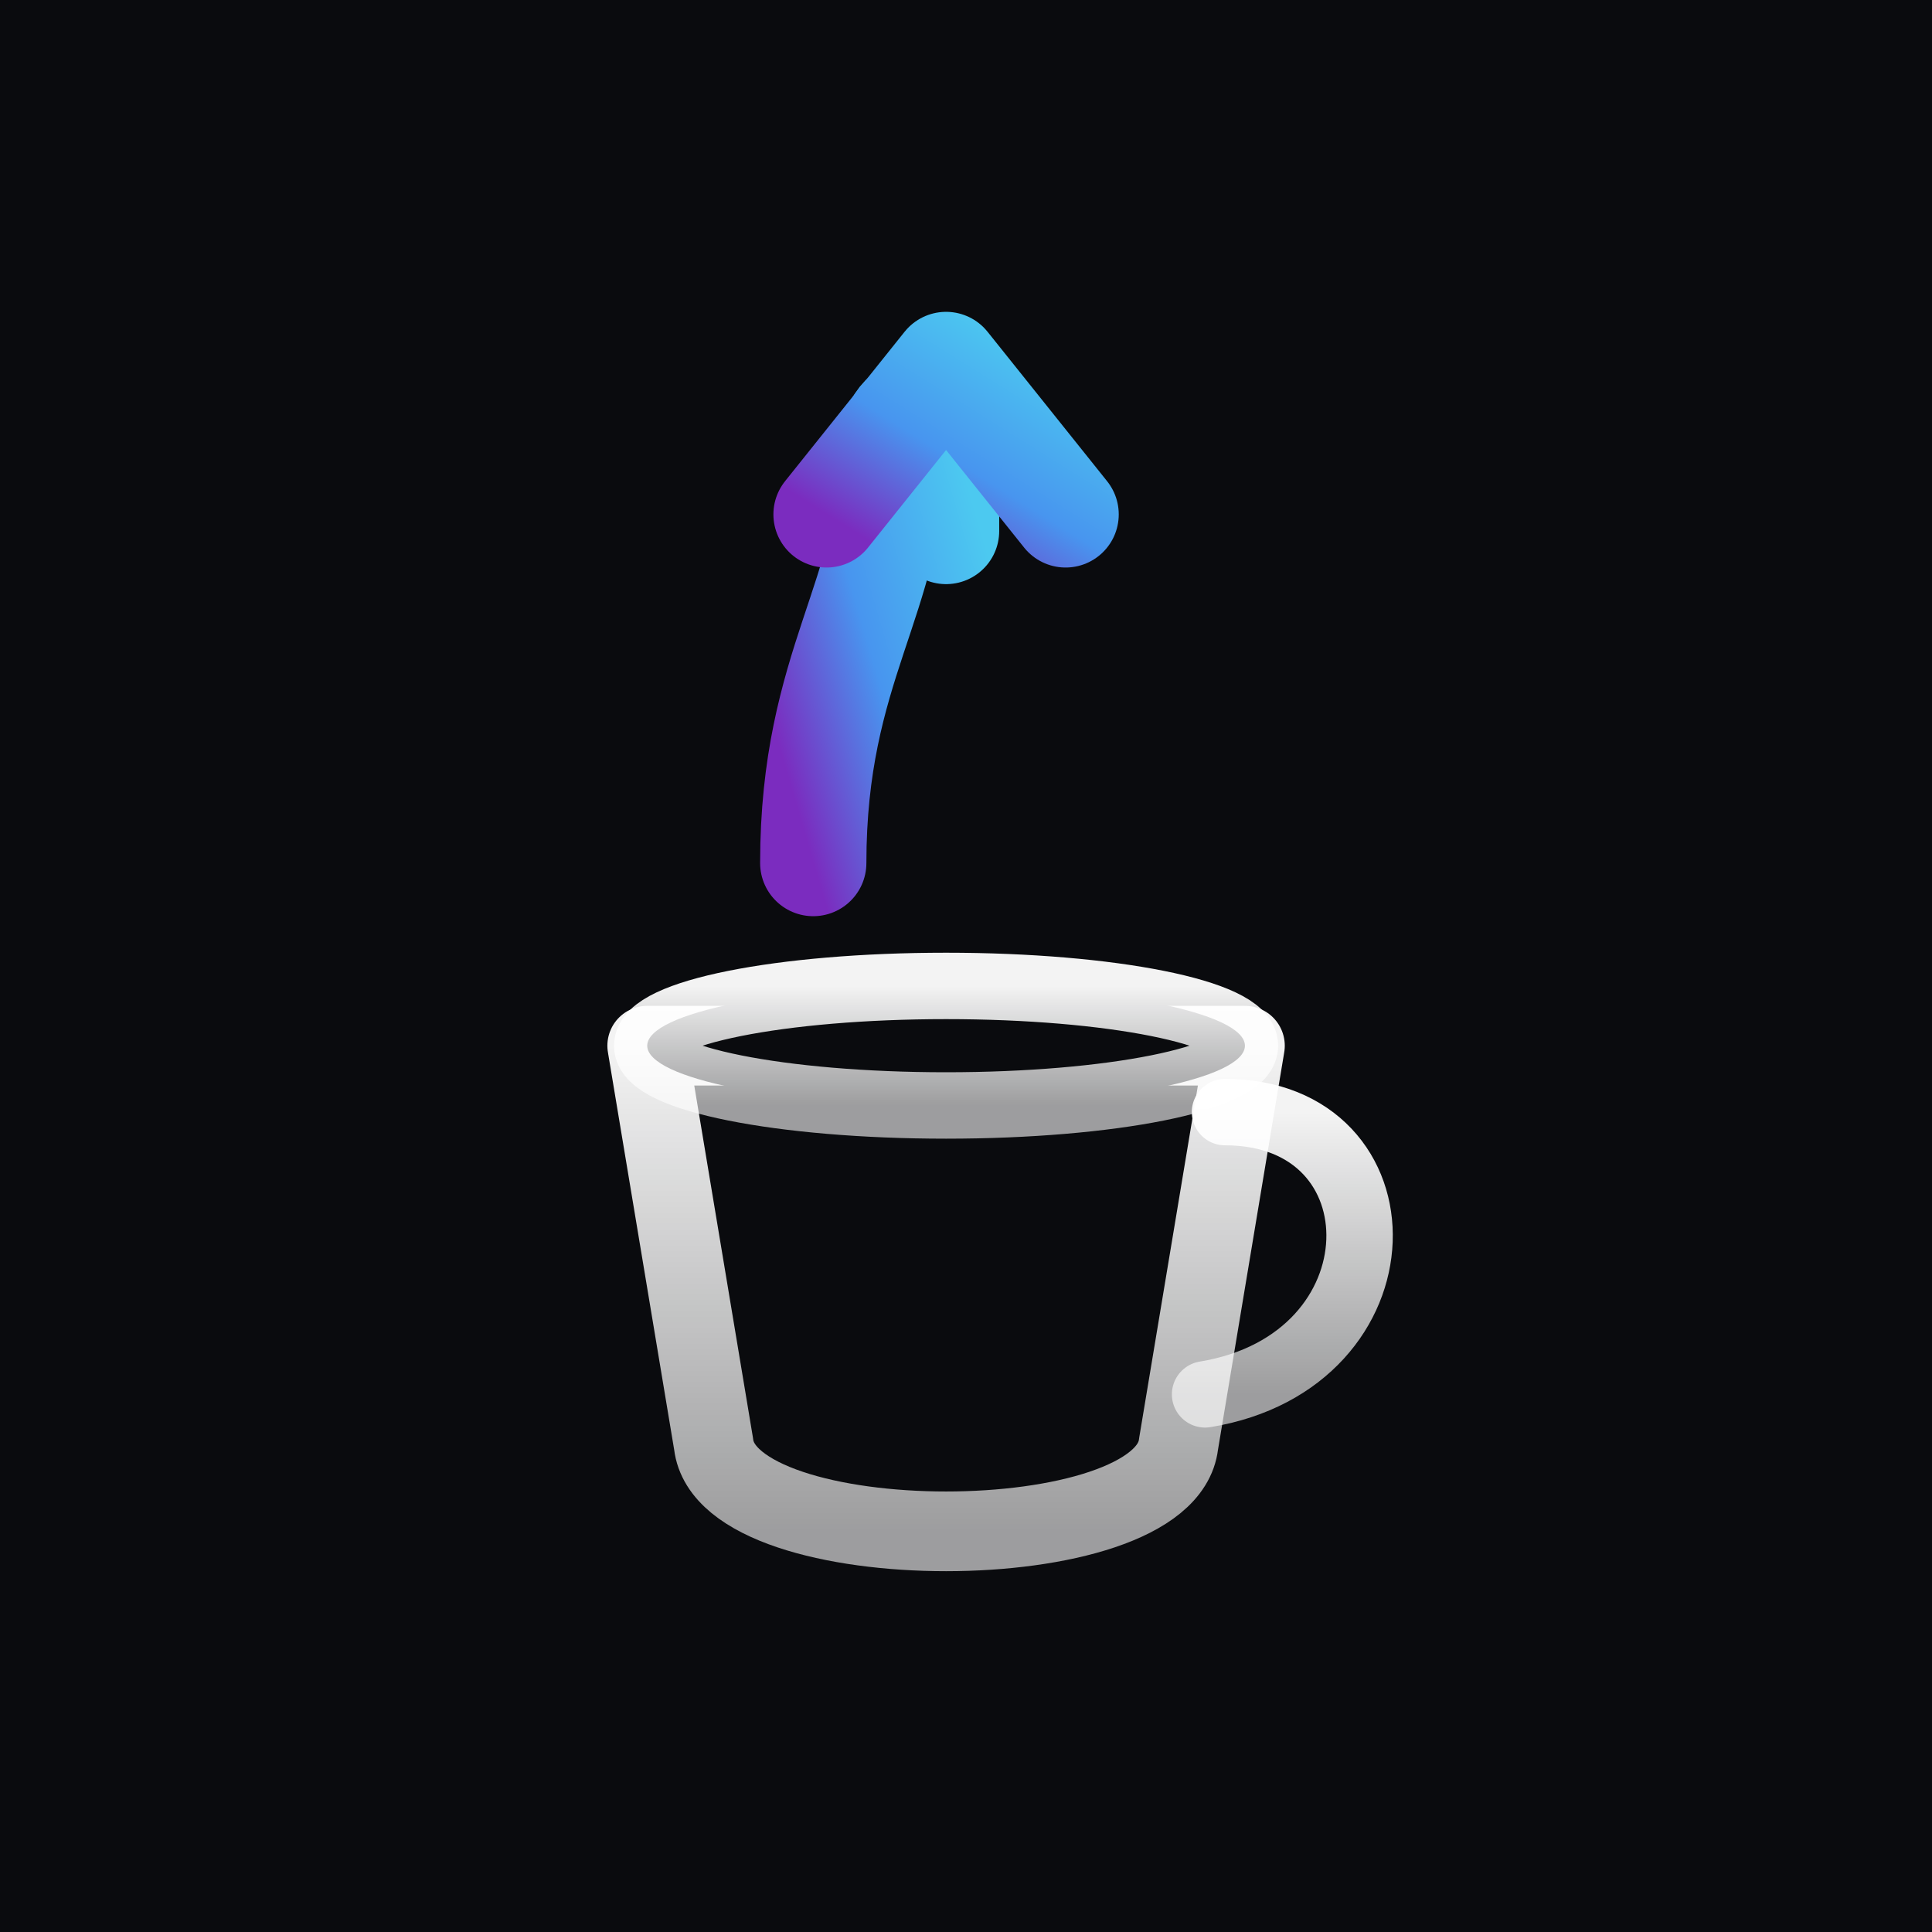
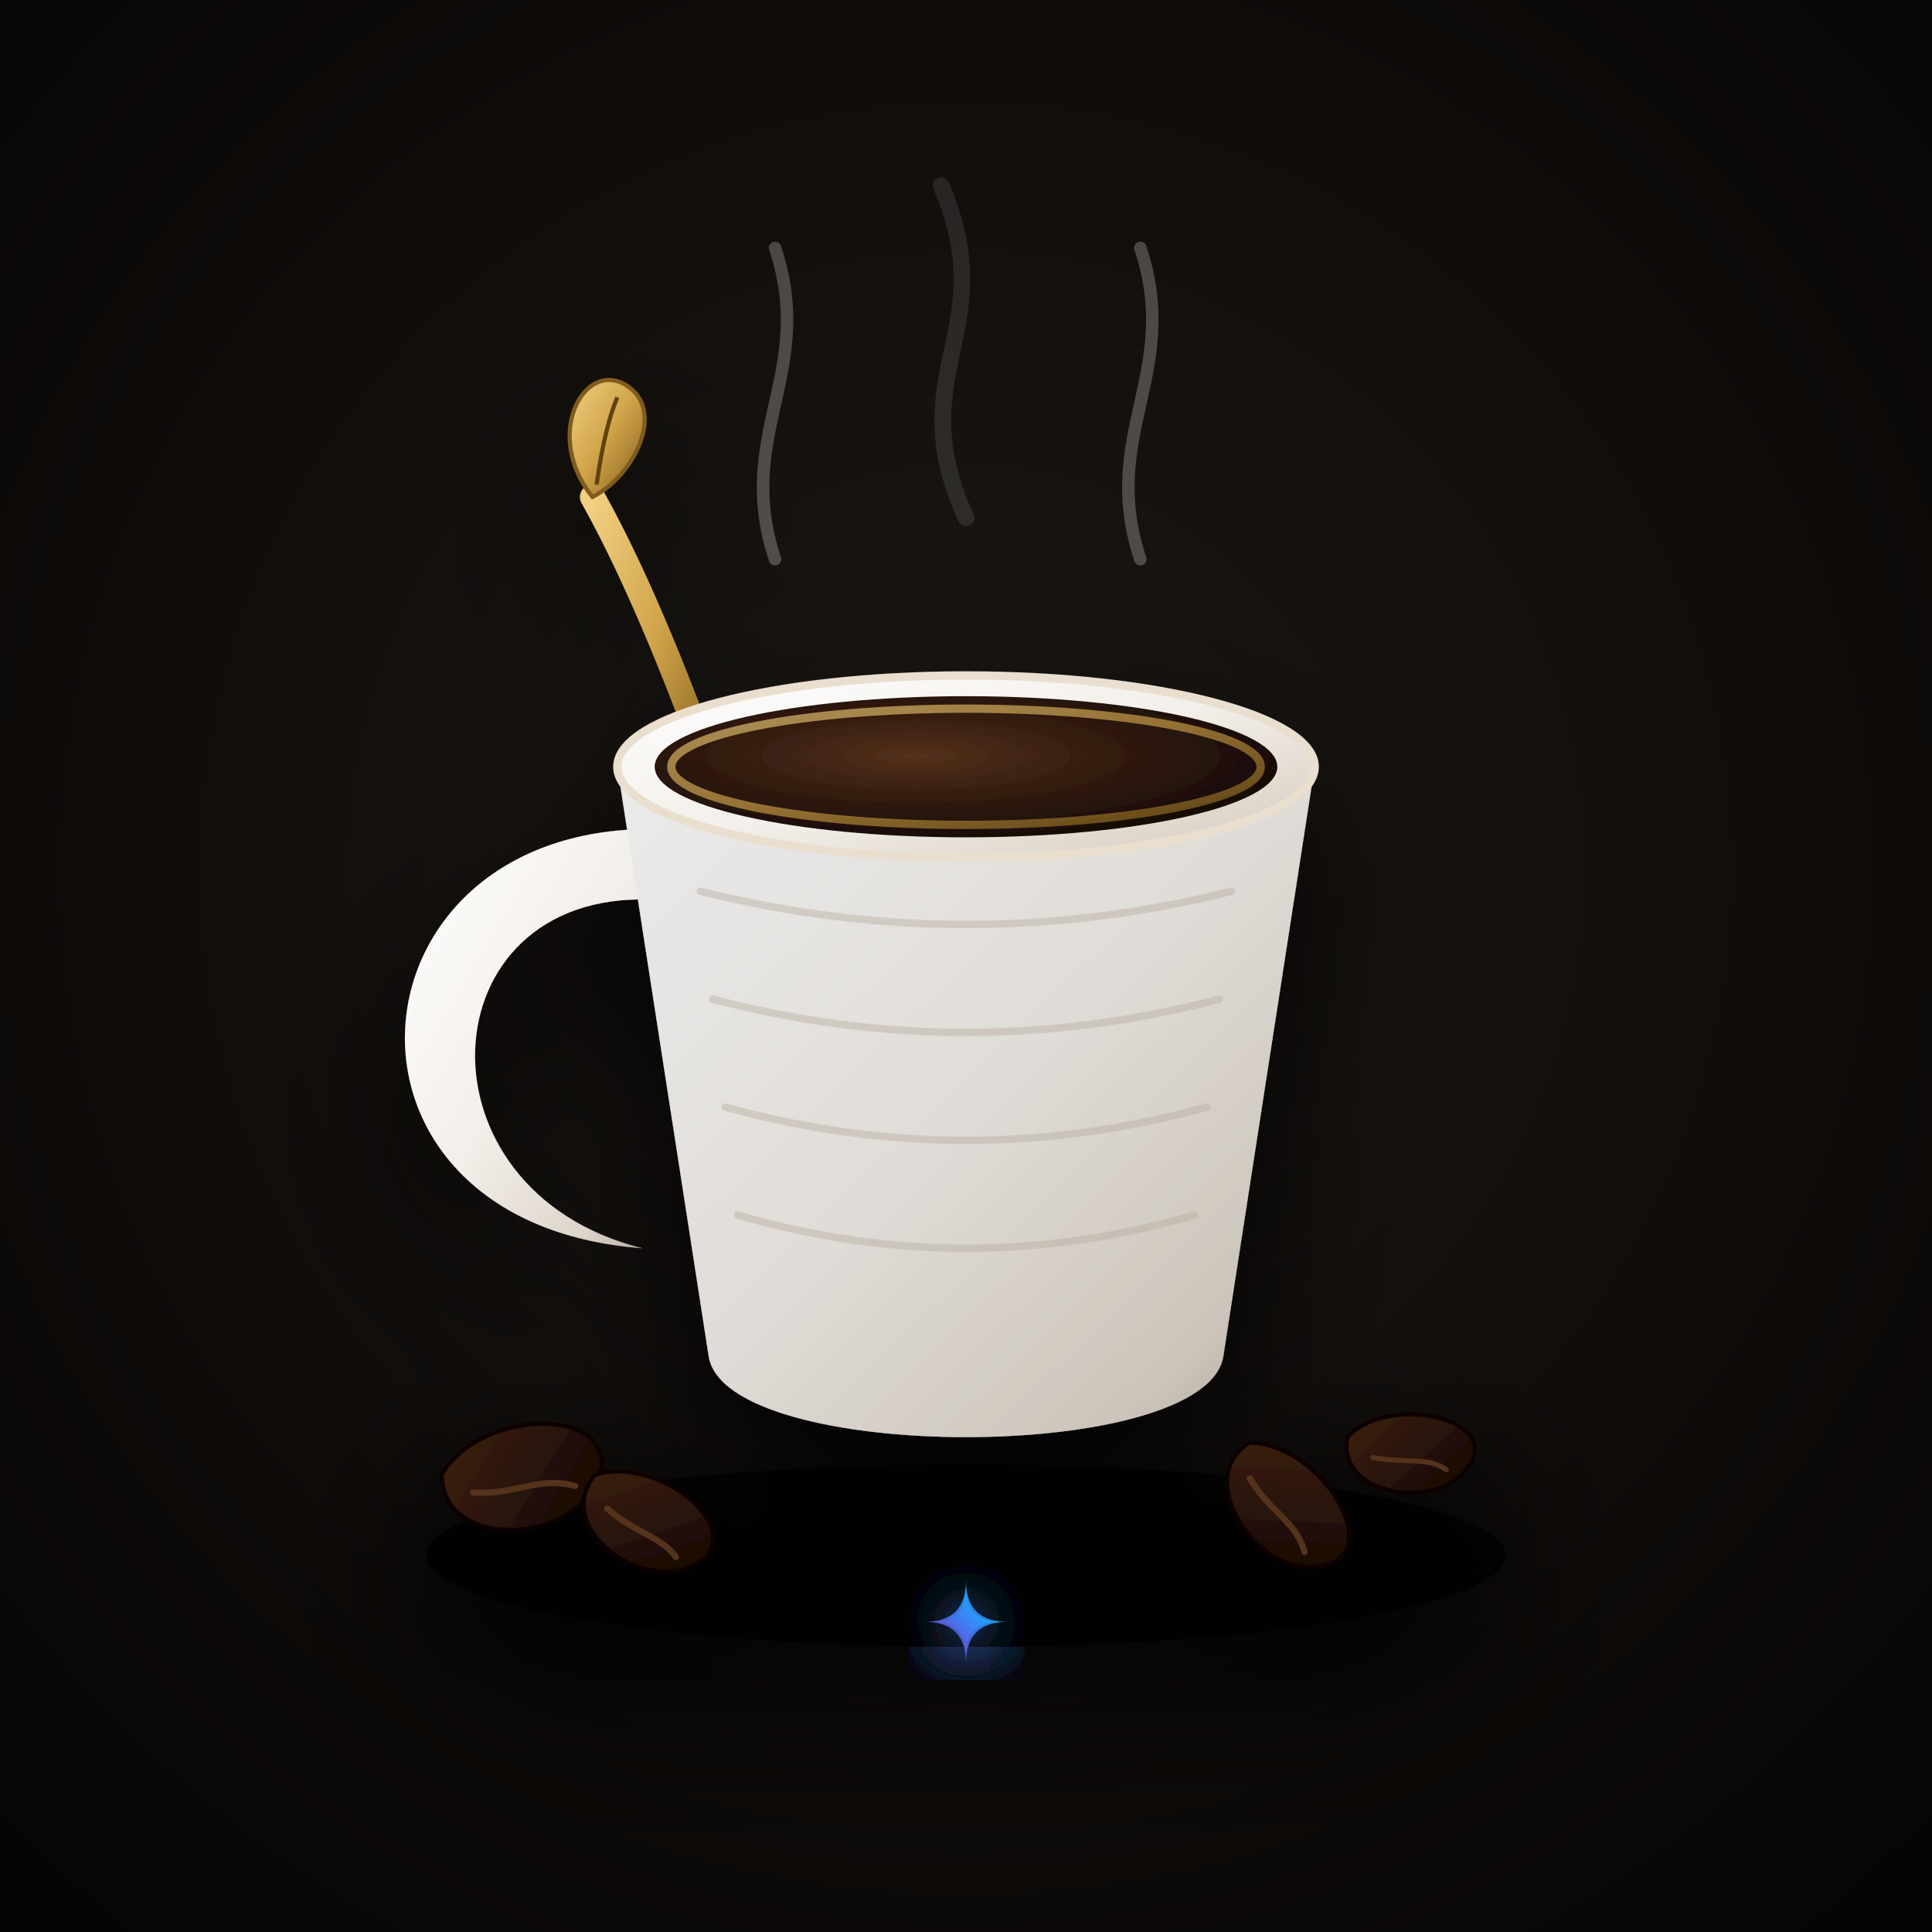
<svg xmlns="http://www.w3.org/2000/svg" viewBox="0 0 512 512">
  <defs>
-     <linearGradient id="upscaleGrad" x1="0%" y1="100%" x2="100%" y2="0%">
-       <stop offset="0%" stop-color="#7B2CBF" />
-       <stop offset="45%" stop-color="#4895EF" />
-       <stop offset="100%" stop-color="#4CC9F0" />
+     <radialGradient id="warmBg" cx="50%" cy="45%" r="75%">
+       <stop offset="0%" stop-color="#1C1815" />
+       <stop offset="60%" stop-color="#0F0C0A" />
+       <stop offset="100%" stop-color="#050403" />
+     </radialGradient>
+     <linearGradient id="naturalCeramic" x1="0%" y1="0%" x2="100%" y2="100%">
+       <stop offset="0%" stop-color="#FFFFFF" />
+       <stop offset="50%" stop-color="#F3EFEA" />
+       <stop offset="85%" stop-color="#DDD5CA" />
+       <stop offset="100%" stop-color="#B8AEA0" />
    </linearGradient>
-     <linearGradient id="cupOutline" x1="0%" y1="0%" x2="0%" y2="100%">
-       <stop offset="0%" stop-color="#FFFFFF" stop-opacity="0.95" />
-       <stop offset="100%" stop-color="#FFFFFF" stop-opacity="0.6" />
+     <radialGradient id="espressoSurface" cx="42%" cy="42%" r="65%">
+       <stop offset="0%" stop-color="#54311C" />
+       <stop offset="50%" stop-color="#311A0E" />
+       <stop offset="85%" stop-color="#1C0E07" />
+       <stop offset="100%" stop-color="#0D0603" />
+     </radialGradient>
+     <linearGradient id="warmGold" x1="0%" y1="0%" x2="100%" y2="100%">
+       <stop offset="0%" stop-color="#F2D082" />
+       <stop offset="50%" stop-color="#CFA349" />
+       <stop offset="100%" stop-color="#805C1B" />
    </linearGradient>
+     <linearGradient id="beanGradient" x1="0%" y1="0%" x2="100%" y2="100%">
+       <stop offset="0%" stop-color="#3D2012" />
+       <stop offset="60%" stop-color="#241108" />
+       <stop offset="100%" stop-color="#120703" />
+     </linearGradient>
+     <linearGradient id="upscaleGlow" x1="0%" y1="100%" x2="100%" y2="0%">
+       <stop offset="0%" stop-color="#8E24AA" />
+       <stop offset="50%" stop-color="#3B82F6" />
+       <stop offset="100%" stop-color="#00D2FF" />
+     </linearGradient>
+     <filter id="naturalShadow" x="-20%" y="-20%" width="140%" height="140%">
+       <feDropShadow dx="0" dy="18" stdDeviation="18" flood-color="#000000" flood-opacity="0.85" />
+     </filter>
+     <filter id="softGlow" x="-20%" y="-20%" width="140%" height="140%">
+       <feGaussianBlur stdDeviation="6" result="blur" />
+       <feComposite in="SourceGraphic" in2="blur" operator="over" />
+     </filter>
  </defs>
-   <rect width="512" height="512" fill="#0A0B0E" />
-   <g transform="translate(256 256) scale(0.88) translate(-262 -236)">
-     <g transform="translate(0, -15)">
-       <path d="M 216 220 C 216 160, 240 140, 240 95 C 240 80, 256 80, 256 95 L 256 120" fill="none" stroke="url(#upscaleGrad)" stroke-width="32" stroke-linecap="round" />
-       <path d="M 220 115 L 256 70 L 292 115" fill="none" stroke="url(#upscaleGrad)" stroke-width="32" stroke-linecap="round" stroke-linejoin="round" />
-     </g>
-     <g transform="translate(0, 20)">
-       <path d="M 166 240 L 186 360 C 190 395, 322 395, 326 360 L 346 240 Z" fill="none" stroke="url(#cupOutline)" stroke-width="24" stroke-linejoin="round" stroke-linecap="round" />
-       <ellipse cx="256" cy="240" rx="90" ry="18" fill="#0A0B0E" stroke="url(#cupOutline)" stroke-width="20" />
-       <path d="M 340 260 C 395 260, 395 335, 334 345" fill="none" stroke="url(#cupOutline)" stroke-width="20" stroke-linecap="round" />
+   <rect width="512" height="512" fill="url(#warmBg)" />
+   <g transform="translate(256 256) scale(1.1) translate(-256 -238)">
+     <g transform="translate(0, 10)" filter="url(#naturalShadow)">
+       <g stroke="#F3EFEA" stroke-linecap="round" fill="none" opacity="0.25">
+         <path d="M 210 130 C 200 100 220 85 210 55" stroke-width="3" />
+         <path d="M 256 120 C 240 85 265 75 250 40" stroke-width="4" opacity="0.4" />
+         <path d="M 298 130 C 288 100 308 85 298 55" stroke-width="3" />
+       </g>
+       <ellipse cx="256" cy="370" rx="130" ry="22" fill="#000000" opacity="0.8" />
+       <g filter="url(#naturalShadow)">
+         <g transform="translate(148, 352) rotate(-25)">
+           <path d="M -16 -9 C -24 9 10 21 20 5 C 26 -8 -2 -19 -16 -9 Z" fill="url(#beanGradient)" stroke="#0D0603" stroke-width="1" />
+           <path d="M -11 -2 C -2 3 5 1 12 7" fill="none" stroke="#54311C" stroke-width="1.5" stroke-linecap="round" />
+         </g>
+         <g transform="translate(178, 362) rotate(15)">
+           <path d="M -14 -8 C -21 8 8 18 17 4 C 22 -7 -2 -16 -14 -8 Z" fill="url(#beanGradient)" stroke="#0D0603" stroke-width="1" />
+           <path d="M -9 -1 C -1 3 5 2 10 6" fill="none" stroke="#54311C" stroke-width="1.5" stroke-linecap="round" />
+         </g>
+         <g transform="translate(332, 358) rotate(35)">
+           <path d="M -15 -8 C -22 8 9 19 18 4 C 24 -7 -2 -17 -15 -8 Z" fill="url(#beanGradient)" stroke="#0D0603" stroke-width="1" />
+           <path d="M -10 -1 C -1 3 5 1 11 6" fill="none" stroke="#54311C" stroke-width="1.5" stroke-linecap="round" />
+         </g>
+         <g transform="translate(362, 346) rotate(-10)">
+           <path d="M -13 -7 C -19 7 8 16 16 3 C 21 -6 -2 -15 -13 -7 Z" fill="url(#beanGradient)" stroke="#0D0603" stroke-width="1" />
+           <path d="M -8 -1 C 0 2 5 1 9 5" fill="none" stroke="#54311C" stroke-width="1.2" stroke-linecap="round" />
+         </g>
+       </g>
+       <g transform="translate(-14, 0)">
+         <path d="M 180 115 Q 194 140 210 185" fill="none" stroke="url(#warmGold)" stroke-width="6" stroke-linecap="round" />
+         <path d="M 180 115 C 168 100 178 82 188 88 C 198 94 190 110 180 115 Z" fill="url(#warmGold)" stroke="#805C1B" stroke-width="1" />
+         <path d="M 181 112 Q 183 98 186 91" fill="none" stroke="#5E420E" stroke-width="1" />
+       </g>
+       <path d="M 180 195 C 105 195 98 290 178 296 C 122 282 126 210 180 212 Z" fill="url(#naturalCeramic)" />
+       <path d="M 172 180 L 194 322 C 198 348, 314 348, 318 322 L 340 180 Z" fill="url(#naturalCeramic)" />
+       <path d="M 194 322 C 198 348, 314 348, 318 322 L 340 180 C 310 200 202 200 172 180 Z" fill="#000000" opacity="0.08" />
+       <g stroke="#B8AEA0" stroke-width="1.8" opacity="0.45" stroke-linecap="round">
+         <path d="M 192 210 Q 256 226 320 210" fill="none" />
+         <path d="M 195 236 Q 256 252 317 236" fill="none" />
+         <path d="M 198 262 Q 256 278 314 262" fill="none" />
+         <path d="M 201 288 Q 256 304 311 288" fill="none" />
+       </g>
+       <ellipse cx="256" cy="180" rx="84" ry="22" fill="url(#naturalCeramic)" stroke="#EADFCF" stroke-width="2" />
+       <ellipse cx="256" cy="180" rx="75" ry="17" fill="url(#espressoSurface)" />
+       <ellipse cx="256" cy="180" rx="71" ry="14" fill="none" stroke="url(#warmGold)" stroke-width="2" opacity="0.65" />
+       <g transform="translate(256, 386)">
+         <path d="M 0 -10 Q 0 0 10 0 Q 0 0 0 10 Q 0 0 -10 0 Q 0 0 0 -10 Z" fill="url(#upscaleGlow)" filter="url(#softGlow)" opacity="0.9" />
+         <path d="M 0 -8 Q 0 0 8 0 Q 0 0 0 8 Q 0 0 -8 0 Q 0 0 0 -8 Z" fill="url(#upscaleGlow)" />
+       </g>
    </g>
  </g>
</svg>
